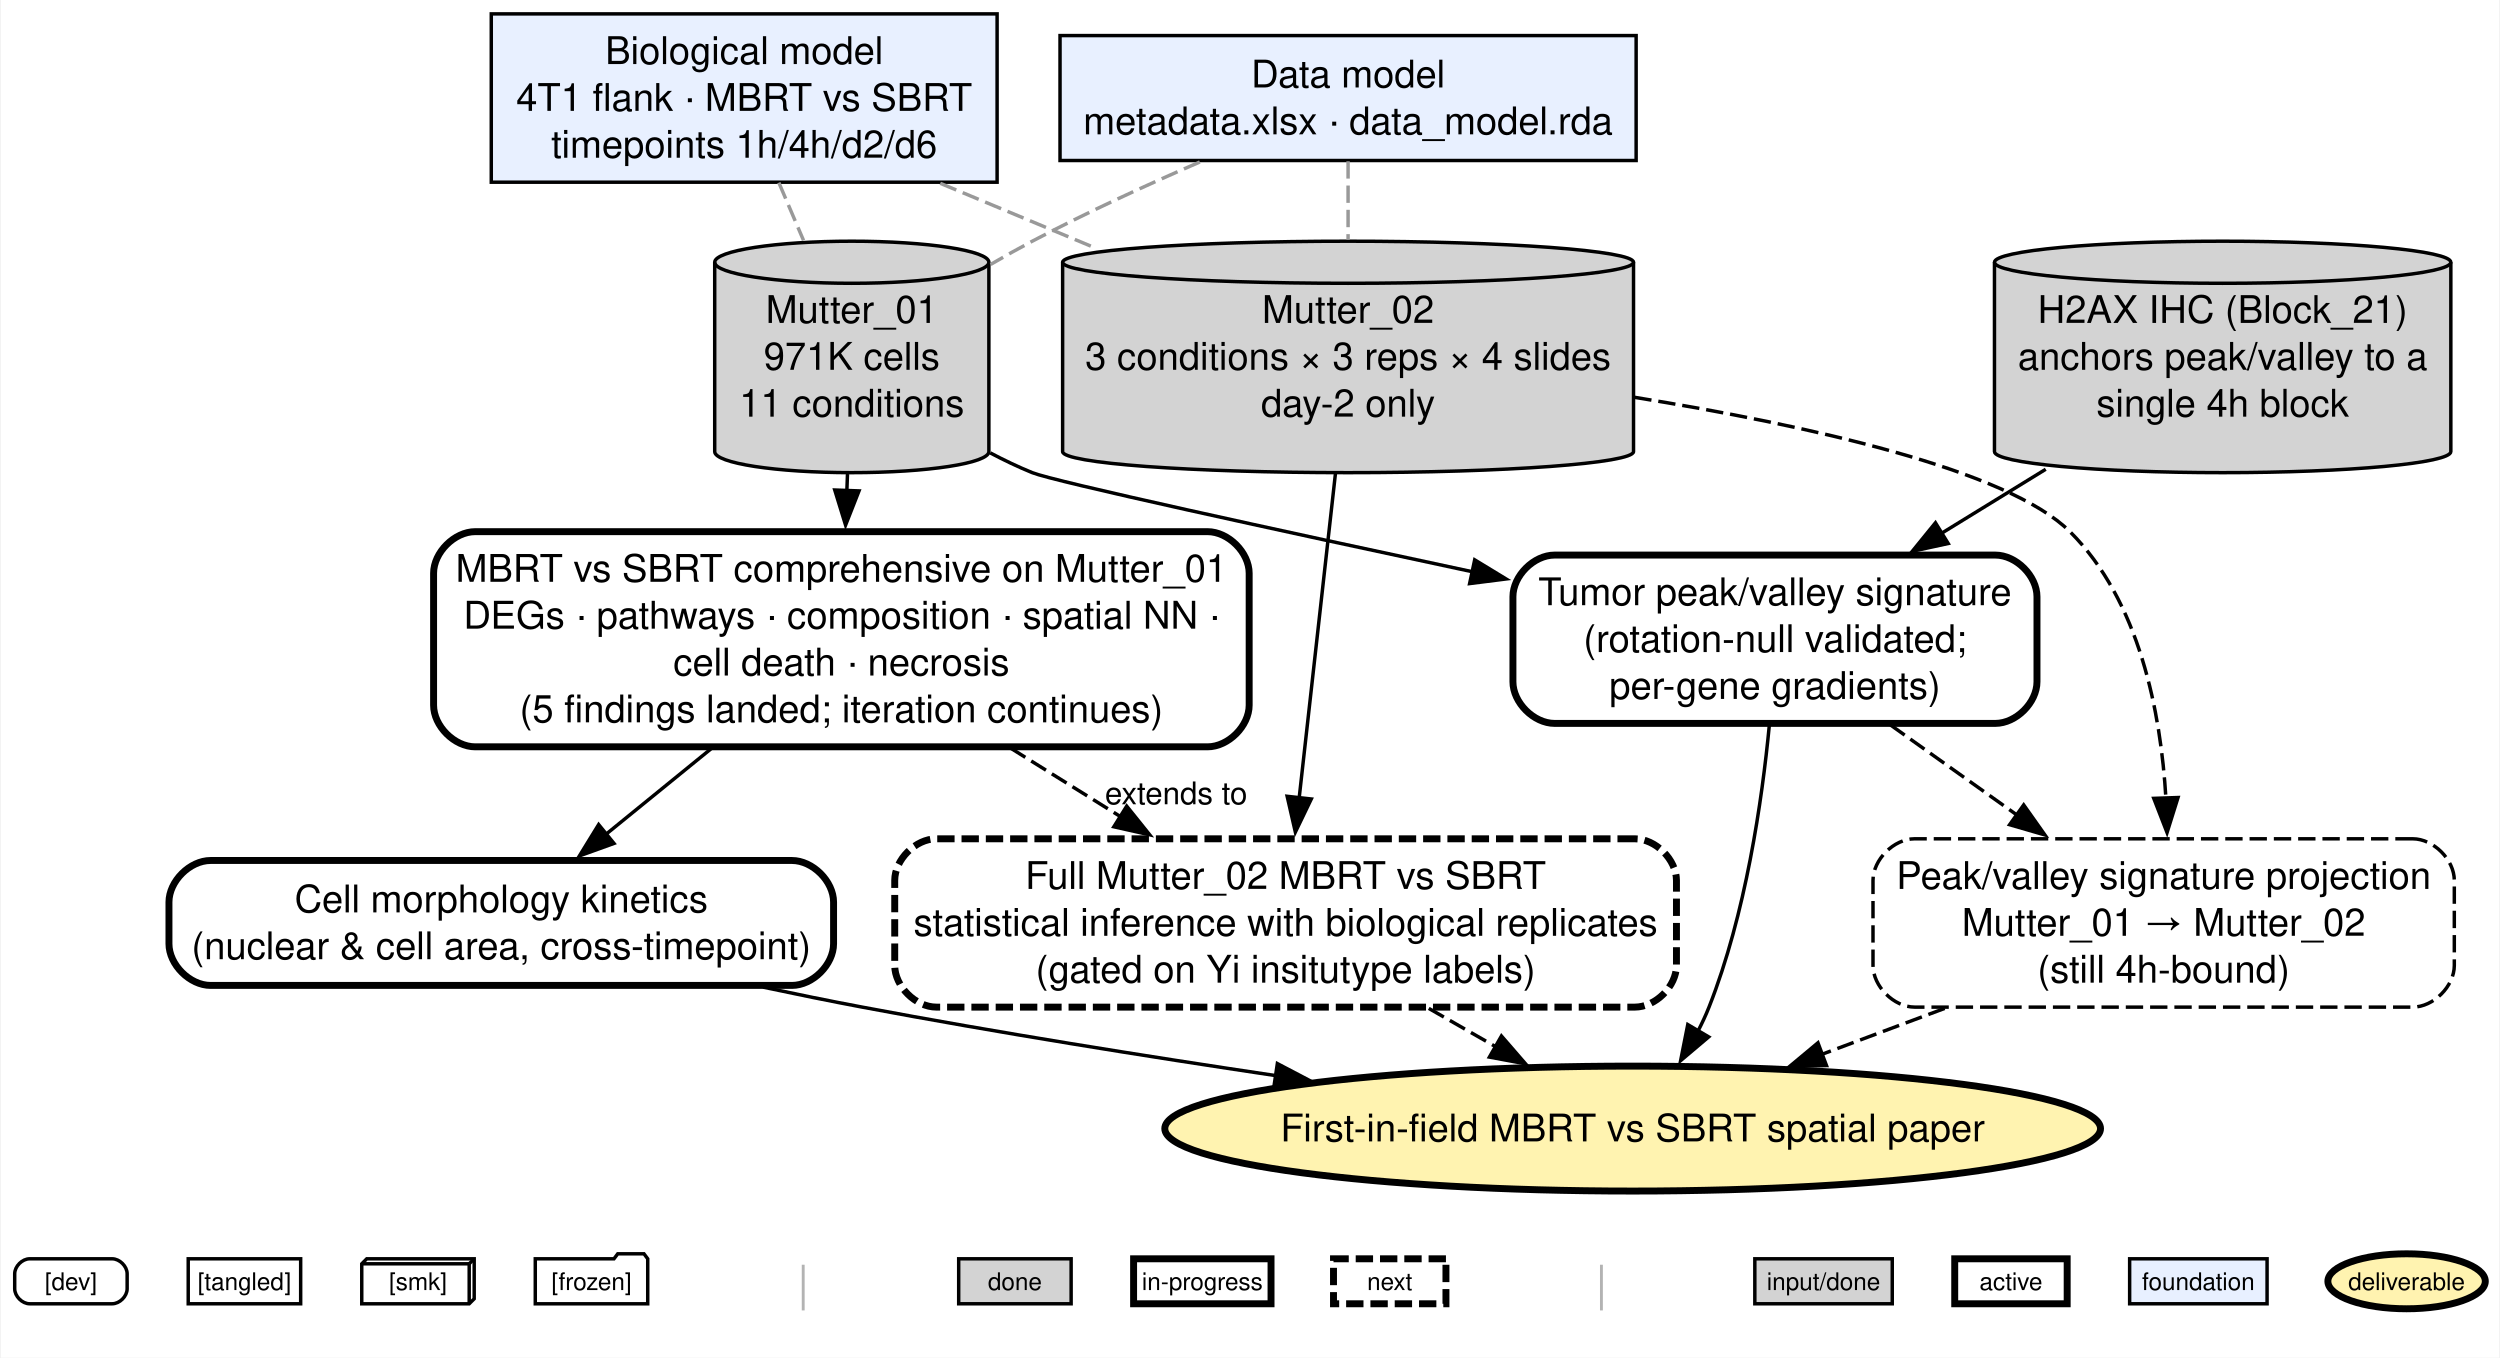
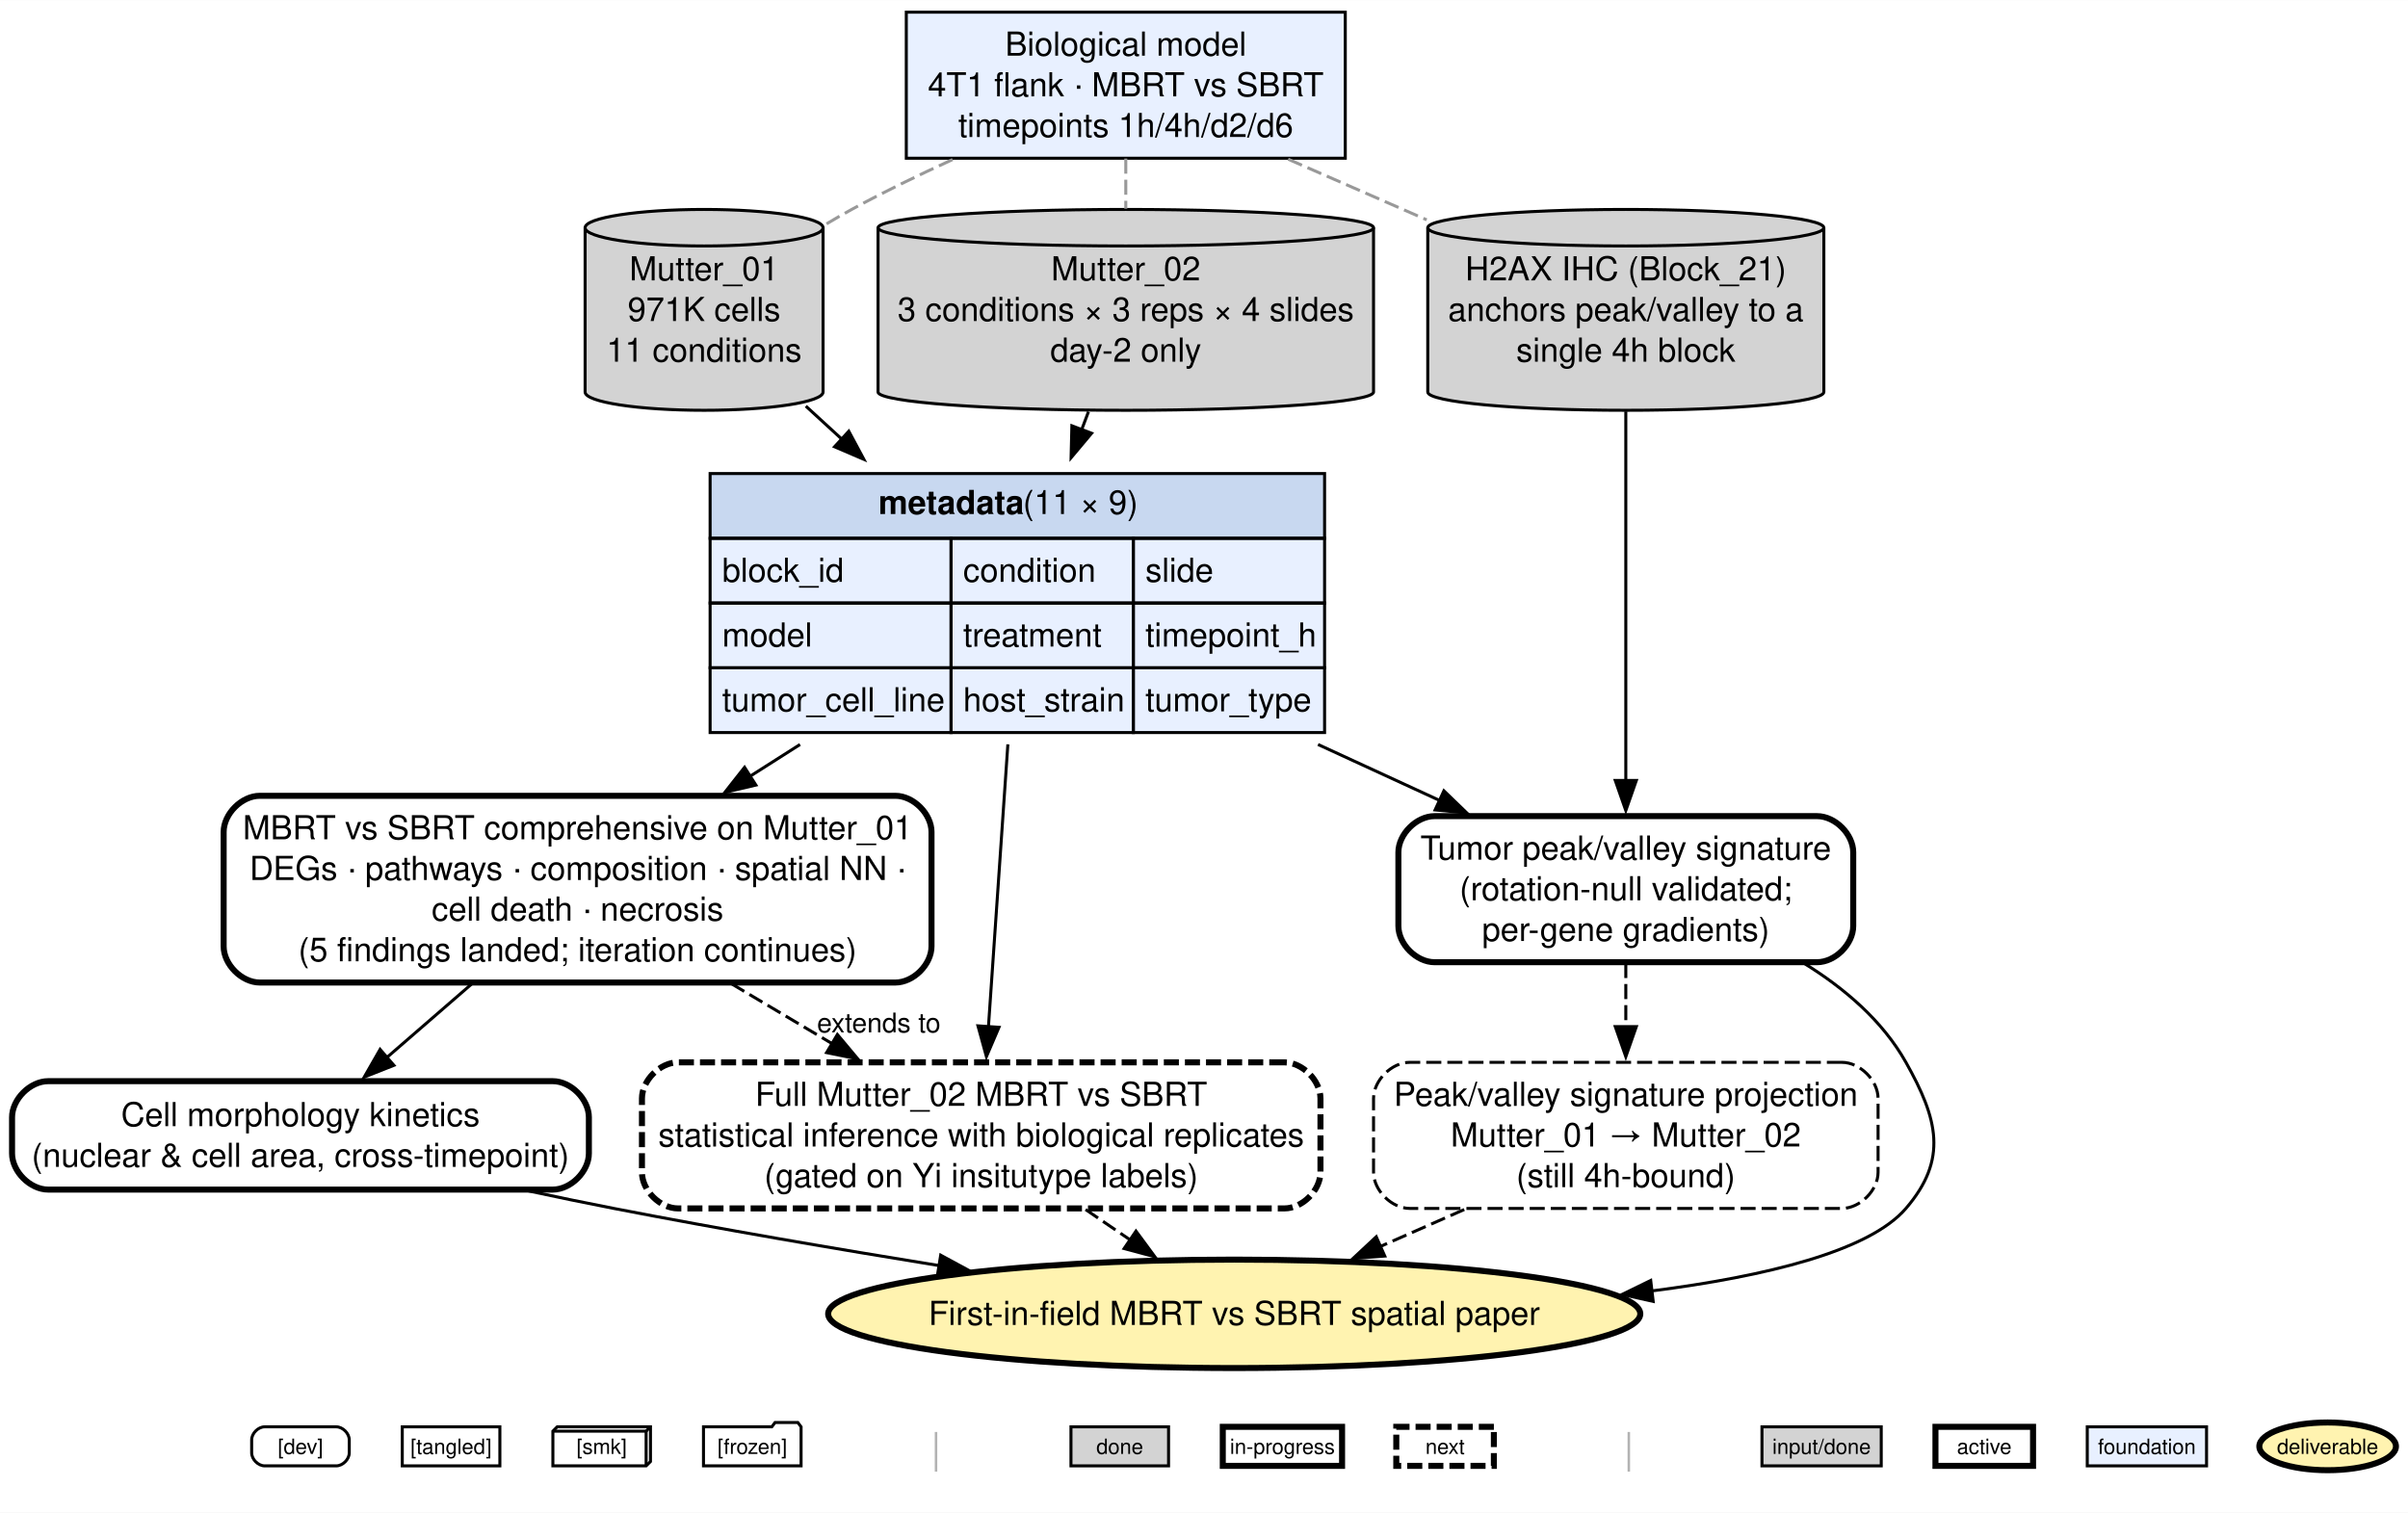
- <svg xmlns="http://www.w3.org/2000/svg" width="720pt" height="391pt" viewBox="0.00 0.00 719.88 391.19">
-   <g id="graph0" class="graph" transform="scale(1 1) rotate(0) translate(4 387.19)">
-     <polygon fill="white" stroke="none" points="-4,4 -4,-387.19 715.88,-387.19 715.88,4 -4,4" />
+ <svg xmlns="http://www.w3.org/2000/svg" width="799pt" height="502pt" viewBox="0.00 0.00 799.43 502.19">
+   <g id="graph0" class="graph" transform="scale(1 1) rotate(0) translate(4 498.19)">
+     <polygon fill="white" stroke="none" points="-4,4 -4,-498.19 795.43,-498.19 795.43,4 -4,4" />
    <g id="node1" class="node">
-       <polygon fill="#e8f0ff" stroke="black" points="283.07,-383.19 137.32,-383.19 137.32,-334.69 283.07,-334.69 283.07,-383.19" />
-       <text text-anchor="middle" x="210.2" y="-368.74" font-family="Helvetica,sans-Serif" font-size="11.00">Biological model</text>
-       <text text-anchor="middle" x="210.2" y="-355.24" font-family="Helvetica,sans-Serif" font-size="11.00">4T1 flank · MBRT vs SBRT</text>
-       <text text-anchor="middle" x="210.2" y="-341.74" font-family="Helvetica,sans-Serif" font-size="11.00">timepoints 1h/4h/d2/d6</text>
+       <polygon fill="#e8f0ff" stroke="black" points="442.62,-494.19 296.88,-494.19 296.88,-445.69 442.62,-445.69 442.62,-494.19" />
+       <text text-anchor="middle" x="369.75" y="-479.74" font-family="Helvetica,sans-Serif" font-size="11.00">Biological model</text>
+       <text text-anchor="middle" x="369.75" y="-466.24" font-family="Helvetica,sans-Serif" font-size="11.00">4T1 flank · MBRT vs SBRT</text>
+       <text text-anchor="middle" x="369.75" y="-452.74" font-family="Helvetica,sans-Serif" font-size="11.00">timepoints 1h/4h/d2/d6</text>
+     </g>
+     <g id="node2" class="node">
+       <path fill="lightgray" stroke="black" d="M269.25,-422.62C269.25,-425.97 251.55,-428.69 229.75,-428.69 207.95,-428.69 190.25,-425.97 190.25,-422.62 190.25,-422.62 190.25,-368.06 190.25,-368.06 190.25,-364.72 207.95,-362 229.75,-362 251.55,-362 269.25,-364.72 269.25,-368.06 269.25,-368.06 269.25,-422.62 269.25,-422.62" />
+       <path fill="none" stroke="black" d="M269.25,-422.62C269.25,-419.28 251.55,-416.56 229.75,-416.56 207.95,-416.56 190.25,-419.28 190.25,-422.62" />
+       <text text-anchor="middle" x="229.75" y="-405.14" font-family="Helvetica,sans-Serif" font-size="11.00">Mutter_01</text>
+       <text text-anchor="middle" x="229.75" y="-391.64" font-family="Helvetica,sans-Serif" font-size="11.00">971K cells</text>
+       <text text-anchor="middle" x="229.75" y="-378.14" font-family="Helvetica,sans-Serif" font-size="11.00">11 conditions</text>
+     </g>
+     <g id="edge1" class="edge">
+       <path fill="none" stroke="#999999" stroke-dasharray="5,2" d="M312.25,-445.25C300.98,-440.12 289.36,-434.48 278.75,-428.69 275.71,-427.03 272.61,-425.24 269.52,-423.38" />
    </g>
    <g id="node3" class="node">
-       <path fill="lightgray" stroke="black" d="M280.7,-311.62C280.7,-314.97 263,-317.69 241.2,-317.69 219.4,-317.69 201.7,-314.97 201.7,-311.62 201.7,-311.62 201.7,-257.06 201.7,-257.06 201.7,-253.72 219.4,-251 241.2,-251 263,-251 280.7,-253.72 280.7,-257.06 280.7,-257.06 280.7,-311.62 280.7,-311.62" />
-       <path fill="none" stroke="black" d="M280.7,-311.62C280.7,-308.28 263,-305.56 241.2,-305.56 219.4,-305.56 201.7,-308.28 201.7,-311.62" />
-       <text text-anchor="middle" x="241.2" y="-294.14" font-family="Helvetica,sans-Serif" font-size="11.00">Mutter_01</text>
-       <text text-anchor="middle" x="241.2" y="-280.64" font-family="Helvetica,sans-Serif" font-size="11.00">971K cells</text>
-       <text text-anchor="middle" x="241.2" y="-267.14" font-family="Helvetica,sans-Serif" font-size="11.00">11 conditions</text>
-     </g>
-     <g id="edge1" class="edge">
-       <path fill="none" stroke="#999999" stroke-dasharray="5,2" d="M220.18,-334.57C222.44,-329.26 224.89,-323.53 227.29,-317.92" />
+       <path fill="lightgray" stroke="black" d="M452,-422.62C452,-425.97 415.13,-428.69 369.75,-428.69 324.37,-428.69 287.5,-425.97 287.5,-422.62 287.5,-422.62 287.5,-368.06 287.5,-368.06 287.5,-364.72 324.37,-362 369.75,-362 415.13,-362 452,-364.72 452,-368.06 452,-368.06 452,-422.62 452,-422.62" />
+       <path fill="none" stroke="black" d="M452,-422.62C452,-419.28 415.13,-416.56 369.75,-416.56 324.37,-416.56 287.5,-419.28 287.5,-422.62" />
+       <text text-anchor="middle" x="369.75" y="-405.14" font-family="Helvetica,sans-Serif" font-size="11.00">Mutter_02</text>
+       <text text-anchor="middle" x="369.75" y="-391.64" font-family="Helvetica,sans-Serif" font-size="11.00">3 conditions × 3 reps × 4 slides</text>
+       <text text-anchor="middle" x="369.75" y="-378.14" font-family="Helvetica,sans-Serif" font-size="11.00">day-2 only</text>
+     </g>
+     <g id="edge2" class="edge">
+       <path fill="none" stroke="#999999" stroke-dasharray="5,2" d="M369.75,-445.57C369.75,-440.26 369.75,-434.53 369.75,-428.92" />
    </g>
    <g id="node4" class="node">
-       <path fill="lightgray" stroke="black" d="M466.45,-311.62C466.45,-314.97 429.58,-317.69 384.2,-317.69 338.82,-317.69 301.95,-314.97 301.95,-311.62 301.95,-311.62 301.95,-257.06 301.95,-257.06 301.95,-253.72 338.82,-251 384.2,-251 429.58,-251 466.45,-253.72 466.45,-257.06 466.45,-257.06 466.45,-311.62 466.45,-311.62" />
-       <path fill="none" stroke="black" d="M466.45,-311.62C466.45,-308.28 429.58,-305.56 384.2,-305.56 338.82,-305.56 301.95,-308.28 301.95,-311.62" />
-       <text text-anchor="middle" x="384.2" y="-294.14" font-family="Helvetica,sans-Serif" font-size="11.00">Mutter_02</text>
-       <text text-anchor="middle" x="384.2" y="-280.64" font-family="Helvetica,sans-Serif" font-size="11.00">3 conditions × 3 reps × 4 slides</text>
-       <text text-anchor="middle" x="384.2" y="-267.14" font-family="Helvetica,sans-Serif" font-size="11.00">day-2 only</text>
-     </g>
-     <g id="edge2" class="edge">
-       <path fill="none" stroke="#999999" stroke-dasharray="5,2" d="M266.69,-334.37C280.68,-328.53 295.88,-322.19 310.56,-316.07" />
+       <path fill="lightgray" stroke="black" d="M601.5,-422.62C601.5,-425.97 572.03,-428.69 535.75,-428.69 499.47,-428.69 470,-425.97 470,-422.62 470,-422.62 470,-368.06 470,-368.06 470,-364.72 499.47,-362 535.75,-362 572.03,-362 601.5,-364.72 601.5,-368.06 601.5,-368.06 601.5,-422.62 601.5,-422.62" />
+       <path fill="none" stroke="black" d="M601.5,-422.62C601.5,-419.28 572.03,-416.56 535.75,-416.56 499.47,-416.56 470,-419.28 470,-422.62" />
+       <text text-anchor="middle" x="535.75" y="-405.14" font-family="Helvetica,sans-Serif" font-size="11.00">H2AX IHC (Block_21)</text>
+       <text text-anchor="middle" x="535.75" y="-391.64" font-family="Helvetica,sans-Serif" font-size="11.00">anchors peak/valley to a</text>
+       <text text-anchor="middle" x="535.75" y="-378.14" font-family="Helvetica,sans-Serif" font-size="11.00">single 4h block</text>
+     </g>
+     <g id="edge3" class="edge">
+       <path fill="none" stroke="#999999" stroke-dasharray="5,2" d="M423.65,-445.37C438.32,-438.95 454.38,-431.93 469.65,-425.25" />
+     </g>
+     <g id="node5" class="node">
+       <polygon fill="white" stroke="none" points="443.75,-345 223.75,-345 223.75,-251 443.75,-251 443.75,-345" />
+       <polygon fill="#e8f0ff" stroke="none" points="231.75,-255 231.75,-341 435.75,-341 435.75,-255 231.75,-255" />
+       <polygon fill="#c8d8f0" stroke="none" points="231.75,-319.5 231.75,-341 435.75,-341 435.75,-319.5 231.75,-319.5" />
+       <polygon fill="none" stroke="black" points="231.75,-319.5 231.75,-341 435.75,-341 435.75,-319.5 231.75,-319.5" />
+       <text text-anchor="start" x="287.62" y="-327.55" font-family="Helvetica,sans-Serif" font-weight="bold" font-size="11.00">metadata</text>
+       <text text-anchor="start" x="335.62" y="-327.55" font-family="Helvetica,sans-Serif" font-size="11.00">  (11 × 9)</text>
+       <polygon fill="none" stroke="black" points="231.75,-298 231.75,-319.5 311.75,-319.5 311.75,-298 231.75,-298" />
+       <text text-anchor="start" x="235.75" y="-305.05" font-family="Helvetica,sans-Serif" font-size="11.00">block_id</text>
+       <polygon fill="none" stroke="black" points="311.75,-298 311.75,-319.5 372.25,-319.5 372.25,-298 311.75,-298" />
+       <text text-anchor="start" x="315.75" y="-305.05" font-family="Helvetica,sans-Serif" font-size="11.00">condition</text>
+       <polygon fill="none" stroke="black" points="372.25,-298 372.25,-319.5 435.75,-319.5 435.75,-298 372.25,-298" />
+       <text text-anchor="start" x="376.25" y="-305.05" font-family="Helvetica,sans-Serif" font-size="11.00">slide</text>
+       <polygon fill="none" stroke="black" points="231.75,-276.5 231.75,-298 311.75,-298 311.75,-276.5 231.75,-276.5" />
+       <text text-anchor="start" x="235.75" y="-283.55" font-family="Helvetica,sans-Serif" font-size="11.00">model</text>
+       <polygon fill="none" stroke="black" points="311.75,-276.5 311.75,-298 372.25,-298 372.25,-276.5 311.75,-276.5" />
+       <text text-anchor="start" x="315.75" y="-283.55" font-family="Helvetica,sans-Serif" font-size="11.00">treatment</text>
+       <polygon fill="none" stroke="black" points="372.25,-276.5 372.25,-298 435.75,-298 435.75,-276.5 372.25,-276.5" />
+       <text text-anchor="start" x="376.25" y="-283.55" font-family="Helvetica,sans-Serif" font-size="11.00">timepoint_h</text>
+       <polygon fill="none" stroke="black" points="231.75,-255 231.75,-276.5 311.75,-276.5 311.75,-255 231.75,-255" />
+       <text text-anchor="start" x="235.75" y="-262.05" font-family="Helvetica,sans-Serif" font-size="11.00">tumor_cell_line</text>
+       <polygon fill="none" stroke="black" points="311.75,-255 311.75,-276.5 372.25,-276.5 372.25,-255 311.75,-255" />
+       <text text-anchor="start" x="315.75" y="-262.05" font-family="Helvetica,sans-Serif" font-size="11.00">host_strain</text>
+       <polygon fill="none" stroke="black" points="372.25,-255 372.25,-276.5 435.75,-276.5 435.75,-255 372.25,-255" />
+       <text text-anchor="start" x="376.25" y="-262.05" font-family="Helvetica,sans-Serif" font-size="11.00">tumor_type</text>
+     </g>
+     <g id="edge4" class="edge">
+       <path fill="none" stroke="black" d="M263.52,-363.39C267.39,-359.84 271.42,-356.14 275.5,-352.4" />
+       <polygon fill="black" stroke="black" points="277.79,-355.05 282.8,-345.71 273.06,-349.89 277.79,-355.05" />
+     </g>
+     <g id="edge5" class="edge">
+       <path fill="none" stroke="black" d="M357.36,-361.53C356.6,-359.51 355.82,-357.45 355.03,-355.37" />
+       <polygon fill="black" stroke="black" points="358.4,-354.38 351.59,-346.26 351.85,-356.85 358.4,-354.38" />
+     </g>
+     <g id="node9" class="node">
+       <path fill="white" stroke="black" stroke-width="2" d="M599.25,-227.25C599.25,-227.25 472.25,-227.25 472.25,-227.25 466.25,-227.25 460.25,-221.25 460.25,-215.25 460.25,-215.25 460.25,-190.75 460.25,-190.75 460.25,-184.75 466.25,-178.75 472.25,-178.75 472.25,-178.75 599.25,-178.75 599.25,-178.75 605.25,-178.75 611.25,-184.75 611.25,-190.75 611.25,-190.75 611.25,-215.25 611.25,-215.25 611.25,-221.25 605.25,-227.25 599.25,-227.25" />
+       <text text-anchor="middle" x="535.75" y="-212.8" font-family="Helvetica,sans-Serif" font-size="11.00">Tumor peak/valley signature</text>
+       <text text-anchor="middle" x="535.75" y="-199.3" font-family="Helvetica,sans-Serif" font-size="11.00">(rotation-null validated;</text>
+       <text text-anchor="middle" x="535.75" y="-185.8" font-family="Helvetica,sans-Serif" font-size="11.00">per-gene gradients)</text>
+     </g>
+     <g id="edge11" class="edge">
+       <path fill="none" stroke="black" d="M535.75,-361.62C535.75,-327.34 535.75,-273.7 535.75,-238.69" />
+       <polygon fill="black" stroke="black" points="539.25,-239.1 535.75,-229.1 532.25,-239.1 539.25,-239.1" />
+     </g>
+     <g id="node6" class="node">
+       <path fill="white" stroke="black" stroke-width="2" d="M293.25,-234C293.25,-234 82.25,-234 82.25,-234 76.25,-234 70.25,-228 70.25,-222 70.25,-222 70.25,-184 70.25,-184 70.25,-178 76.25,-172 82.25,-172 82.25,-172 293.25,-172 293.25,-172 299.25,-172 305.25,-178 305.25,-184 305.25,-184 305.25,-222 305.25,-222 305.25,-228 299.25,-234 293.25,-234" />
+       <text text-anchor="middle" x="187.75" y="-219.55" font-family="Helvetica,sans-Serif" font-size="11.00">MBRT vs SBRT comprehensive on Mutter_01</text>
+       <text text-anchor="middle" x="187.75" y="-206.05" font-family="Helvetica,sans-Serif" font-size="11.00">DEGs · pathways · composition · spatial NN ·</text>
+       <text text-anchor="middle" x="187.75" y="-192.55" font-family="Helvetica,sans-Serif" font-size="11.00">cell death · necrosis</text>
+       <text text-anchor="middle" x="187.75" y="-179.05" font-family="Helvetica,sans-Serif" font-size="11.00">(5 findings landed; iteration continues)</text>
+     </g>
+     <g id="edge6" class="edge">
+       <path fill="none" stroke="black" d="M261.61,-251.04C256.04,-247.5 250.46,-243.95 245.01,-240.48" />
+       <polygon fill="black" stroke="black" points="246.95,-237.56 236.64,-235.14 243.19,-243.46 246.95,-237.56" />
+     </g>
+     <g id="node8" class="node">
+       <path fill="none" stroke="black" stroke-width="2" stroke-dasharray="5,2" d="M422.38,-145.5C422.38,-145.5 221.12,-145.5 221.12,-145.5 215.12,-145.5 209.12,-139.5 209.12,-133.5 209.12,-133.5 209.12,-109 209.12,-109 209.12,-103 215.12,-97 221.12,-97 221.12,-97 422.38,-97 422.38,-97 428.38,-97 434.38,-103 434.38,-109 434.38,-109 434.38,-133.5 434.38,-133.5 434.38,-139.5 428.38,-145.5 422.38,-145.5" />
+       <text text-anchor="middle" x="321.75" y="-131.05" font-family="Helvetica,sans-Serif" font-size="11.00">Full Mutter_02 MBRT vs SBRT</text>
+       <text text-anchor="middle" x="321.75" y="-117.55" font-family="Helvetica,sans-Serif" font-size="11.00">statistical inference with biological replicates</text>
+       <text text-anchor="middle" x="321.75" y="-104.05" font-family="Helvetica,sans-Serif" font-size="11.00">(gated on Yi insitutype labels)</text>
+     </g>
+     <g id="edge8" class="edge">
+       <path fill="none" stroke="black" d="M330.6,-251.09C328.58,-221.66 326,-184.08 324.14,-157.11" />
+       <polygon fill="black" stroke="black" points="327.65,-157.14 323.48,-147.4 320.67,-157.62 327.65,-157.14" />
+     </g>
+     <g id="edge7" class="edge">
+       <path fill="none" stroke="black" d="M433.57,-251.04C447.45,-244.65 461.36,-238.25 474.25,-232.31" />
+       <polygon fill="black" stroke="black" points="475.36,-235.66 482.98,-228.3 472.43,-229.3 475.36,-235.66" />
+     </g>
+     <g id="node7" class="node">
+       <path fill="white" stroke="black" stroke-width="2" d="M179.5,-139.25C179.5,-139.25 12,-139.25 12,-139.25 6,-139.25 0,-133.25 0,-127.25 0,-127.25 0,-115.25 0,-115.25 0,-109.25 6,-103.25 12,-103.25 12,-103.25 179.5,-103.25 179.5,-103.25 185.5,-103.25 191.5,-109.25 191.5,-115.25 191.5,-115.25 191.5,-127.25 191.5,-127.25 191.5,-133.25 185.5,-139.25 179.5,-139.25" />
+       <text text-anchor="middle" x="95.75" y="-124.3" font-family="Helvetica,sans-Serif" font-size="11.00">Cell morphology kinetics</text>
+       <text text-anchor="middle" x="95.75" y="-110.8" font-family="Helvetica,sans-Serif" font-size="11.00">(nuclear &amp; cell area, cross-timepoint)</text>
+     </g>
+     <g id="edge9" class="edge">
+       <path fill="none" stroke="black" d="M152.71,-171.62C143.34,-163.5 133.32,-154.82 124.35,-147.04" />
+       <polygon fill="black" stroke="black" points="126.77,-144.51 116.92,-140.61 122.19,-149.8 126.77,-144.51" />
+     </g>
+     <g id="edge10" class="edge">
+       <path fill="none" stroke="black" stroke-dasharray="5,2" d="M238.79,-171.62C249.78,-165.08 261.37,-158.18 272.29,-151.68" />
+       <polygon fill="black" stroke="black" points="274,-154.74 280.8,-146.62 270.42,-148.73 274,-154.74" />
+       <text text-anchor="middle" x="287.75" y="-155.45" font-family="Helvetica,sans-Serif" font-size="9.00">extends to</text>
+     </g>
+     <g id="node11" class="node">
+       <ellipse fill="#fff3b0" stroke="black" stroke-width="2" cx="405.75" cy="-62" rx="134.81" ry="18" />
+       <text text-anchor="middle" x="405.75" y="-58.3" font-family="Helvetica,sans-Serif" font-size="11.00">First-in-field MBRT vs SBRT spatial paper</text>
+     </g>
+     <g id="edge13" class="edge">
+       <path fill="none" stroke="black" d="M171.48,-102.8C180.98,-100.76 190.58,-98.78 199.75,-97 234.99,-90.16 273.79,-83.52 308.13,-77.96" />
+       <polygon fill="black" stroke="black" points="308.3,-81.47 317.61,-76.43 307.18,-74.56 308.3,-81.47" />
    </g>
    <g id="node12" class="node">
-       <path fill="white" stroke="black" d="M28.08,-24.48C28.08,-24.48 4.32,-24.48 4.32,-24.48 2.16,-24.48 0,-22.32 0,-20.16 0,-20.16 0,-15.84 0,-15.84 0,-13.68 2.16,-11.52 4.32,-11.52 4.32,-11.52 28.08,-11.52 28.08,-11.52 30.24,-11.52 32.4,-13.68 32.4,-15.84 32.4,-15.84 32.4,-20.16 32.4,-20.16 32.4,-22.32 30.24,-24.48 28.08,-24.48" />
-       <text text-anchor="middle" x="16.2" y="-15.47" font-family="Helvetica,sans-Serif" font-size="7.00">[dev]</text>
-     </g>
-     <g id="node2" class="node">
-       <polygon fill="#e8f0ff" stroke="black" points="467.2,-376.94 301.2,-376.94 301.2,-340.94 467.2,-340.94 467.2,-376.94" />
-       <text text-anchor="middle" x="384.2" y="-361.99" font-family="Helvetica,sans-Serif" font-size="11.00">Data model</text>
-       <text text-anchor="middle" x="384.2" y="-348.49" font-family="Helvetica,sans-Serif" font-size="11.00">metadata.xlsx · data_model.rda</text>
-     </g>
-     <g id="edge3" class="edge">
-       <path fill="none" stroke="#999999" stroke-dasharray="5,2" d="M341.48,-340.51C326.04,-333.83 308.62,-325.84 293.2,-317.69 289.25,-315.6 285.2,-313.33 281.19,-310.99" />
-     </g>
-     <g id="edge4" class="edge">
-       <path fill="none" stroke="#999999" stroke-dasharray="5,2" d="M384.2,-340.73C384.2,-333.94 384.2,-325.9 384.2,-318.09" />
-     </g>
-     <g id="node6" class="node">
-       <path fill="white" stroke="black" stroke-width="2" d="M343.7,-234C343.7,-234 132.7,-234 132.7,-234 126.7,-234 120.7,-228 120.7,-222 120.7,-222 120.7,-184 120.7,-184 120.7,-178 126.7,-172 132.7,-172 132.7,-172 343.7,-172 343.7,-172 349.7,-172 355.7,-178 355.7,-184 355.7,-184 355.7,-222 355.7,-222 355.7,-228 349.7,-234 343.7,-234" />
-       <text text-anchor="middle" x="238.2" y="-219.55" font-family="Helvetica,sans-Serif" font-size="11.00">MBRT vs SBRT comprehensive on Mutter_01</text>
-       <text text-anchor="middle" x="238.2" y="-206.05" font-family="Helvetica,sans-Serif" font-size="11.00">DEGs · pathways · composition · spatial NN ·</text>
-       <text text-anchor="middle" x="238.2" y="-192.55" font-family="Helvetica,sans-Serif" font-size="11.00">cell death · necrosis</text>
-       <text text-anchor="middle" x="238.2" y="-179.05" font-family="Helvetica,sans-Serif" font-size="11.00">(5 findings landed; iteration continues)</text>
-     </g>
-     <g id="edge5" class="edge">
-       <path fill="none" stroke="black" d="M239.96,-250.61C239.9,-249.02 239.84,-247.4 239.78,-245.79" />
-       <polygon fill="black" stroke="black" points="243.28,-245.74 239.41,-235.88 236.29,-246 243.28,-245.74" />
-     </g>
-     <g id="node9" class="node">
-       <path fill="white" stroke="black" stroke-width="2" d="M570.7,-227.25C570.7,-227.25 443.7,-227.25 443.7,-227.25 437.7,-227.25 431.7,-221.25 431.7,-215.25 431.7,-215.25 431.7,-190.75 431.7,-190.75 431.7,-184.75 437.7,-178.75 443.7,-178.75 443.7,-178.75 570.7,-178.75 570.7,-178.75 576.7,-178.75 582.7,-184.75 582.7,-190.75 582.7,-190.75 582.7,-215.25 582.7,-215.25 582.7,-221.25 576.7,-227.25 570.7,-227.25" />
-       <text text-anchor="middle" x="507.2" y="-212.8" font-family="Helvetica,sans-Serif" font-size="11.00">Tumor peak/valley signature</text>
-       <text text-anchor="middle" x="507.2" y="-199.3" font-family="Helvetica,sans-Serif" font-size="11.00">(rotation-null validated;</text>
-       <text text-anchor="middle" x="507.2" y="-185.8" font-family="Helvetica,sans-Serif" font-size="11.00">per-gene gradients)</text>
-     </g>
-     <g id="edge9" class="edge">
-       <path fill="none" stroke="black" d="M281.08,-256.7C285.08,-254.59 289.16,-252.64 293.2,-251 299.4,-248.48 363.57,-234.5 420.04,-222.44" />
-       <polygon fill="black" stroke="black" points="420.68,-225.88 429.73,-220.37 419.22,-219.04 420.68,-225.88" />
-     </g>
-     <g id="node8" class="node">
-       <path fill="none" stroke="black" stroke-width="2" stroke-dasharray="5,2" d="M466.82,-145.5C466.82,-145.5 265.57,-145.5 265.57,-145.5 259.57,-145.5 253.57,-139.5 253.57,-133.5 253.57,-133.5 253.57,-109 253.57,-109 253.57,-103 259.57,-97 265.57,-97 265.57,-97 466.82,-97 466.82,-97 472.82,-97 478.82,-103 478.82,-109 478.82,-109 478.82,-133.5 478.82,-133.5 478.82,-139.5 472.82,-145.5 466.82,-145.5" />
-       <text text-anchor="middle" x="366.2" y="-131.05" font-family="Helvetica,sans-Serif" font-size="11.00">Full Mutter_02 MBRT vs SBRT</text>
-       <text text-anchor="middle" x="366.2" y="-117.55" font-family="Helvetica,sans-Serif" font-size="11.00">statistical inference with biological replicates</text>
-       <text text-anchor="middle" x="366.2" y="-104.05" font-family="Helvetica,sans-Serif" font-size="11.00">(gated on Yi insitutype labels)</text>
-     </g>
-     <g id="edge8" class="edge">
-       <path fill="none" stroke="black" d="M380.56,-250.74C377.52,-223.55 373.2,-184.9 370.09,-157.1" />
-       <polygon fill="black" stroke="black" points="373.6,-156.97 369.01,-147.42 366.64,-157.75 373.6,-156.97" />
+       <path fill="white" stroke="black" d="M107.63,-24.48C107.63,-24.48 83.87,-24.48 83.87,-24.48 81.71,-24.48 79.55,-22.32 79.55,-20.16 79.55,-20.16 79.55,-15.84 79.55,-15.84 79.55,-13.68 81.71,-11.52 83.87,-11.52 83.87,-11.52 107.63,-11.52 107.63,-11.52 109.79,-11.52 111.95,-13.68 111.95,-15.84 111.95,-15.84 111.95,-20.16 111.95,-20.16 111.95,-22.32 109.79,-24.48 107.63,-24.48" />
+       <text text-anchor="middle" x="95.75" y="-15.47" font-family="Helvetica,sans-Serif" font-size="7.00">[dev]</text>
+     </g>
+     <g id="edge14" class="edge">
+       <path fill="none" stroke="black" stroke-dasharray="5,2" d="M356.4,-96.63C361.36,-93.26 366.46,-89.78 371.41,-86.41" />
+       <polygon fill="black" stroke="black" points="373.13,-89.47 379.42,-80.94 369.19,-83.68 373.13,-89.47" />
    </g>
    <g id="node10" class="node">
-       <path fill="none" stroke="black" stroke-dasharray="5,2" d="M690.95,-145.5C690.95,-145.5 547.45,-145.5 547.45,-145.5 541.45,-145.5 535.45,-139.5 535.45,-133.5 535.45,-133.5 535.45,-109 535.45,-109 535.45,-103 541.45,-97 547.45,-97 547.45,-97 690.95,-97 690.95,-97 696.95,-97 702.95,-103 702.95,-109 702.95,-109 702.95,-133.5 702.95,-133.5 702.95,-139.5 696.95,-145.5 690.95,-145.5" />
-       <text text-anchor="middle" x="619.2" y="-131.05" font-family="Helvetica,sans-Serif" font-size="11.00">Peak/valley signature projection</text>
-       <text text-anchor="middle" x="619.2" y="-117.55" font-family="Helvetica,sans-Serif" font-size="11.00">Mutter_01 → Mutter_02</text>
-       <text text-anchor="middle" x="619.2" y="-104.05" font-family="Helvetica,sans-Serif" font-size="11.00">(still 4h-bound)</text>
+       <path fill="none" stroke="black" stroke-dasharray="5,2" d="M607.5,-145.5C607.5,-145.5 464,-145.5 464,-145.5 458,-145.5 452,-139.5 452,-133.5 452,-133.5 452,-109 452,-109 452,-103 458,-97 464,-97 464,-97 607.5,-97 607.5,-97 613.5,-97 619.5,-103 619.5,-109 619.5,-109 619.5,-133.5 619.5,-133.5 619.5,-139.5 613.5,-145.5 607.5,-145.5" />
+       <text text-anchor="middle" x="535.75" y="-131.05" font-family="Helvetica,sans-Serif" font-size="11.00">Peak/valley signature projection</text>
+       <text text-anchor="middle" x="535.75" y="-117.55" font-family="Helvetica,sans-Serif" font-size="11.00">Mutter_01 → Mutter_02</text>
+       <text text-anchor="middle" x="535.75" y="-104.05" font-family="Helvetica,sans-Serif" font-size="11.00">(still 4h-bound)</text>
    </g>
    <g id="edge12" class="edge">
-       <path fill="none" stroke="black" stroke-dasharray="5,2" d="M466.68,-272.72C516.73,-264.62 574.32,-251.81 592.2,-234 612.25,-214.03 618.38,-181.9 619.85,-157.2" />
-       <polygon fill="black" stroke="black" points="623.34,-157.39 620.18,-147.28 616.35,-157.15 623.34,-157.39" />
-     </g>
-     <g id="node5" class="node">
-       <path fill="lightgray" stroke="black" d="M701.95,-311.62C701.95,-314.97 672.48,-317.69 636.2,-317.69 599.92,-317.69 570.45,-314.97 570.45,-311.62 570.45,-311.62 570.45,-257.06 570.45,-257.06 570.45,-253.72 599.92,-251 636.2,-251 672.48,-251 701.95,-253.72 701.95,-257.06 701.95,-257.06 701.95,-311.62 701.95,-311.62" />
-       <path fill="none" stroke="black" d="M701.95,-311.62C701.95,-308.28 672.48,-305.56 636.2,-305.56 599.92,-305.56 570.45,-308.28 570.45,-311.62" />
-       <text text-anchor="middle" x="636.2" y="-294.14" font-family="Helvetica,sans-Serif" font-size="11.00">H2AX IHC (Block_21)</text>
-       <text text-anchor="middle" x="636.2" y="-280.64" font-family="Helvetica,sans-Serif" font-size="11.00">anchors peak/valley to a</text>
-       <text text-anchor="middle" x="636.2" y="-267.14" font-family="Helvetica,sans-Serif" font-size="11.00">single 4h block</text>
-     </g>
-     <g id="edge10" class="edge">
-       <path fill="none" stroke="black" d="M585.22,-251.98C575.29,-245.88 564.91,-239.49 555.08,-233.45" />
-       <polygon fill="black" stroke="black" points="557.12,-230.59 546.77,-228.34 553.45,-236.56 557.12,-230.59" />
-     </g>
-     <g id="node7" class="node">
-       <path fill="white" stroke="black" stroke-width="2" d="M223.95,-139.25C223.95,-139.25 56.45,-139.25 56.45,-139.25 50.45,-139.25 44.45,-133.25 44.45,-127.25 44.45,-127.25 44.45,-115.25 44.45,-115.25 44.45,-109.25 50.45,-103.25 56.45,-103.25 56.45,-103.25 223.95,-103.25 223.95,-103.25 229.95,-103.25 235.95,-109.25 235.95,-115.25 235.95,-115.25 235.95,-127.25 235.95,-127.25 235.95,-133.25 229.95,-139.25 223.95,-139.25" />
-       <text text-anchor="middle" x="140.2" y="-124.3" font-family="Helvetica,sans-Serif" font-size="11.00">Cell morphology kinetics</text>
-       <text text-anchor="middle" x="140.2" y="-110.8" font-family="Helvetica,sans-Serif" font-size="11.00">(nuclear &amp; cell area, cross-timepoint)</text>
-     </g>
-     <g id="edge6" class="edge">
-       <path fill="none" stroke="black" d="M200.87,-171.62C190.79,-163.42 180,-154.64 170.37,-146.8" />
-       <polygon fill="black" stroke="black" points="172.68,-144.17 162.71,-140.57 168.26,-149.6 172.68,-144.17" />
-     </g>
-     <g id="edge7" class="edge">
-       <path fill="none" stroke="black" stroke-dasharray="5,2" d="M286.96,-171.62C297.34,-165.15 308.3,-158.33 318.64,-151.88" />
-       <polygon fill="black" stroke="black" points="320.41,-154.91 327.04,-146.65 316.7,-148.96 320.41,-154.91" />
-       <text text-anchor="middle" x="334.66" y="-155.45" font-family="Helvetica,sans-Serif" font-size="9.00">extends to</text>
-     </g>
-     <g id="node11" class="node">
-       <ellipse fill="#fff3b0" stroke="black" stroke-width="2" cx="466.2" cy="-62" rx="134.81" ry="18" />
-       <text text-anchor="middle" x="466.2" y="-58.3" font-family="Helvetica,sans-Serif" font-size="11.00">First-in-field MBRT vs SBRT spatial paper</text>
-     </g>
-     <g id="edge13" class="edge">
-       <path fill="none" stroke="black" d="M215.62,-102.76C225.22,-100.72 234.93,-98.74 244.2,-97 283.09,-89.68 326.03,-82.83 363.7,-77.21" />
-       <polygon fill="black" stroke="black" points="363.82,-80.73 373.2,-75.81 362.79,-73.81 363.82,-80.73" />
-     </g>
-     <g id="edge14" class="edge">
-       <path fill="none" stroke="black" stroke-dasharray="5,2" d="M407.45,-96.63C413.88,-92.95 420.5,-89.16 426.88,-85.51" />
-       <polygon fill="black" stroke="black" points="428.39,-88.68 435.33,-80.67 424.92,-82.6 428.39,-88.68" />
-     </g>
-     <g id="edge11" class="edge">
-       <path fill="none" stroke="black" stroke-dasharray="5,2" d="M540.5,-178.29C552.01,-170.09 565.06,-160.8 577.18,-152.17" />
-       <polygon fill="black" stroke="black" points="578.87,-155.26 584.99,-146.61 574.81,-149.56 578.87,-155.26" />
+       <path fill="none" stroke="black" stroke-dasharray="5,2" d="M535.75,-178.5C535.75,-171.83 535.75,-164.42 535.75,-157.22" />
+       <polygon fill="black" stroke="black" points="539.25,-157.37 535.75,-147.37 532.25,-157.37 539.25,-157.37" />
    </g>
    <g id="edge15" class="edge">
-       <path fill="none" stroke="black" d="M505.59,-178.33C503.5,-156.56 498.76,-123.7 488.2,-97 487.28,-94.66 486.18,-92.32 484.98,-90.01" />
-       <polygon fill="black" stroke="black" points="488.11,-88.42 480.02,-81.58 482.08,-91.97 488.11,-88.42" />
+       <path fill="none" stroke="black" d="M594.75,-178.49C608.28,-170.17 620.97,-159.33 628.75,-145.5 639.32,-126.71 642.8,-113.35 628.75,-97 616.56,-82.81 582.39,-74.47 544.35,-69.6" />
+       <polygon fill="black" stroke="black" points="544.84,-66.13 534.5,-68.43 544.02,-73.08 544.84,-66.13" />
    </g>
    <g id="edge16" class="edge">
-       <path fill="none" stroke="black" stroke-dasharray="5,2" d="M556.09,-96.63C544.36,-92.25 532.2,-87.7 520.75,-83.41" />
-       <polygon fill="black" stroke="black" points="522.05,-80.16 511.45,-79.93 519.59,-86.72 522.05,-80.16" />
+       <path fill="none" stroke="black" stroke-dasharray="5,2" d="M482.12,-96.63C472.87,-92.56 463.31,-88.35 454.2,-84.34" />
+       <polygon fill="black" stroke="black" points="455.73,-81.18 445.16,-80.36 452.9,-87.59 455.73,-81.18" />
    </g>
    <g id="node13" class="node">
-       <polygon fill="white" stroke="black" points="82.4,-24.48 50,-24.48 50,-11.52 82.4,-11.52 82.4,-24.48" />
-       <text text-anchor="middle" x="66.2" y="-15.47" font-family="Helvetica,sans-Serif" font-size="7.00">[tangled]</text>
+       <polygon fill="white" stroke="black" points="161.95,-24.48 129.55,-24.48 129.55,-11.52 161.95,-11.52 161.95,-24.48" />
+       <text text-anchor="middle" x="145.75" y="-15.47" font-family="Helvetica,sans-Serif" font-size="7.00">[tangled]</text>
    </g>
    <g id="node14" class="node">
-       <polygon fill="white" stroke="black" points="132.4,-24.48 101.44,-24.48 100,-23.04 100,-11.52 130.96,-11.52 132.4,-12.96 132.4,-24.48" />
-       <polyline fill="none" stroke="black" points="130.96,-23.04 100,-23.04" />
-       <polyline fill="none" stroke="black" points="130.96,-23.04 130.96,-11.52" />
-       <polyline fill="none" stroke="black" points="130.96,-23.04 132.4,-24.48" />
-       <text text-anchor="middle" x="116.2" y="-15.47" font-family="Helvetica,sans-Serif" font-size="7.00">[smk]</text>
+       <polygon fill="white" stroke="black" points="211.95,-24.48 180.99,-24.48 179.55,-23.04 179.55,-11.52 210.51,-11.52 211.95,-12.96 211.95,-24.48" />
+       <polyline fill="none" stroke="black" points="210.51,-23.04 179.55,-23.04" />
+       <polyline fill="none" stroke="black" points="210.51,-23.04 210.51,-11.52" />
+       <polyline fill="none" stroke="black" points="210.51,-23.04 211.95,-24.48" />
+       <text text-anchor="middle" x="195.75" y="-15.47" font-family="Helvetica,sans-Serif" font-size="7.00">[smk]</text>
    </g>
    <g id="node15" class="node">
-       <polygon fill="white" stroke="black" points="182.4,-24.48 181.32,-25.92 173.76,-25.92 172.68,-24.48 150,-24.48 150,-11.52 182.4,-11.52 182.4,-24.48" />
-       <text text-anchor="middle" x="166.2" y="-15.47" font-family="Helvetica,sans-Serif" font-size="7.00">[frozen]</text>
+       <polygon fill="white" stroke="black" points="261.95,-24.48 260.87,-25.92 253.31,-25.92 252.23,-24.48 229.55,-24.48 229.55,-11.52 261.95,-11.52 261.95,-24.48" />
+       <text text-anchor="middle" x="245.75" y="-15.47" font-family="Helvetica,sans-Serif" font-size="7.00">[frozen]</text>
    </g>
    <g id="node23" class="node">
-       <polygon fill="white" stroke="none" points="254.2,-36 200.2,-36 200.2,0 254.2,0 254.2,-36" />
-       <text text-anchor="middle" x="227.2" y="-12.57" font-family="Helvetica,sans-Serif" font-size="14.00" fill="#b3b3b3">|</text>
+       <polygon fill="white" stroke="none" points="333.75,-36 279.75,-36 279.75,0 333.75,0 333.75,-36" />
+       <text text-anchor="middle" x="306.75" y="-12.57" font-family="Helvetica,sans-Serif" font-size="14.00" fill="#b3b3b3">|</text>
    </g>
    <g id="node16" class="node">
-       <polygon fill="lightgray" stroke="black" points="304.4,-24.48 272,-24.48 272,-11.52 304.4,-11.52 304.4,-24.48" />
-       <text text-anchor="middle" x="288.2" y="-15.47" font-family="Helvetica,sans-Serif" font-size="7.00">done</text>
+       <polygon fill="lightgray" stroke="black" points="383.95,-24.48 351.55,-24.48 351.55,-11.52 383.95,-11.52 383.95,-24.48" />
+       <text text-anchor="middle" x="367.75" y="-15.47" font-family="Helvetica,sans-Serif" font-size="7.00">done</text>
    </g>
    <g id="node17" class="node">
-       <polygon fill="white" stroke="black" stroke-width="2" points="362,-24.48 322.4,-24.48 322.4,-11.52 362,-11.52 362,-24.48" />
-       <text text-anchor="middle" x="342.2" y="-15.47" font-family="Helvetica,sans-Serif" font-size="7.00">in-progress</text>
+       <polygon fill="white" stroke="black" stroke-width="2" points="441.55,-24.48 401.95,-24.48 401.95,-11.52 441.55,-11.52 441.55,-24.48" />
+       <text text-anchor="middle" x="421.75" y="-15.47" font-family="Helvetica,sans-Serif" font-size="7.00">in-progress</text>
    </g>
    <g id="node18" class="node">
-       <polygon fill="none" stroke="black" stroke-width="2" stroke-dasharray="5,2" points="412.4,-24.48 380,-24.48 380,-11.52 412.4,-11.52 412.4,-24.48" />
-       <text text-anchor="middle" x="396.2" y="-15.47" font-family="Helvetica,sans-Serif" font-size="7.00">next</text>
+       <polygon fill="none" stroke="black" stroke-width="2" stroke-dasharray="5,2" points="491.95,-24.48 459.55,-24.48 459.55,-11.52 491.95,-11.52 491.95,-24.48" />
+       <text text-anchor="middle" x="475.75" y="-15.47" font-family="Helvetica,sans-Serif" font-size="7.00">next</text>
    </g>
    <g id="node24" class="node">
-       <polygon fill="white" stroke="none" points="484.2,-36 430.2,-36 430.2,0 484.2,0 484.2,-36" />
-       <text text-anchor="middle" x="457.2" y="-12.57" font-family="Helvetica,sans-Serif" font-size="14.00" fill="#b3b3b3">|</text>
+       <polygon fill="white" stroke="none" points="563.75,-36 509.75,-36 509.75,0 563.75,0 563.75,-36" />
+       <text text-anchor="middle" x="536.75" y="-12.57" font-family="Helvetica,sans-Serif" font-size="14.00" fill="#b3b3b3">|</text>
    </g>
    <g id="node19" class="node">
-       <polygon fill="lightgray" stroke="black" points="541,-24.48 501.4,-24.48 501.4,-11.52 541,-11.52 541,-24.48" />
-       <text text-anchor="middle" x="521.2" y="-15.47" font-family="Helvetica,sans-Serif" font-size="7.00">input/done</text>
+       <polygon fill="lightgray" stroke="black" points="620.55,-24.48 580.95,-24.48 580.95,-11.52 620.55,-11.52 620.55,-24.48" />
+       <text text-anchor="middle" x="600.75" y="-15.47" font-family="Helvetica,sans-Serif" font-size="7.00">input/done</text>
    </g>
    <g id="node20" class="node">
-       <polygon fill="white" stroke="black" stroke-width="2" points="591.4,-24.48 559,-24.48 559,-11.52 591.4,-11.52 591.4,-24.48" />
-       <text text-anchor="middle" x="575.2" y="-15.47" font-family="Helvetica,sans-Serif" font-size="7.00">active</text>
+       <polygon fill="white" stroke="black" stroke-width="2" points="670.95,-24.48 638.55,-24.48 638.55,-11.52 670.95,-11.52 670.95,-24.48" />
+       <text text-anchor="middle" x="654.75" y="-15.47" font-family="Helvetica,sans-Serif" font-size="7.00">active</text>
    </g>
    <g id="node21" class="node">
-       <polygon fill="#e8f0ff" stroke="black" points="649,-24.48 609.4,-24.48 609.4,-11.52 649,-11.52 649,-24.48" />
-       <text text-anchor="middle" x="629.2" y="-15.47" font-family="Helvetica,sans-Serif" font-size="7.00">foundation</text>
+       <polygon fill="#e8f0ff" stroke="black" points="728.55,-24.48 688.95,-24.48 688.95,-11.52 728.55,-11.52 728.55,-24.48" />
+       <text text-anchor="middle" x="708.75" y="-15.47" font-family="Helvetica,sans-Serif" font-size="7.00">foundation</text>
    </g>
    <g id="node22" class="node">
-       <ellipse fill="#fff3b0" stroke="black" stroke-width="2" cx="689.2" cy="-18" rx="22.68" ry="7.92" />
-       <text text-anchor="middle" x="689.2" y="-15.47" font-family="Helvetica,sans-Serif" font-size="7.00">deliverable</text>
+       <ellipse fill="#fff3b0" stroke="black" stroke-width="2" cx="768.75" cy="-18" rx="22.68" ry="7.92" />
+       <text text-anchor="middle" x="768.75" y="-15.47" font-family="Helvetica,sans-Serif" font-size="7.00">deliverable</text>
    </g>
  </g>
</svg>
